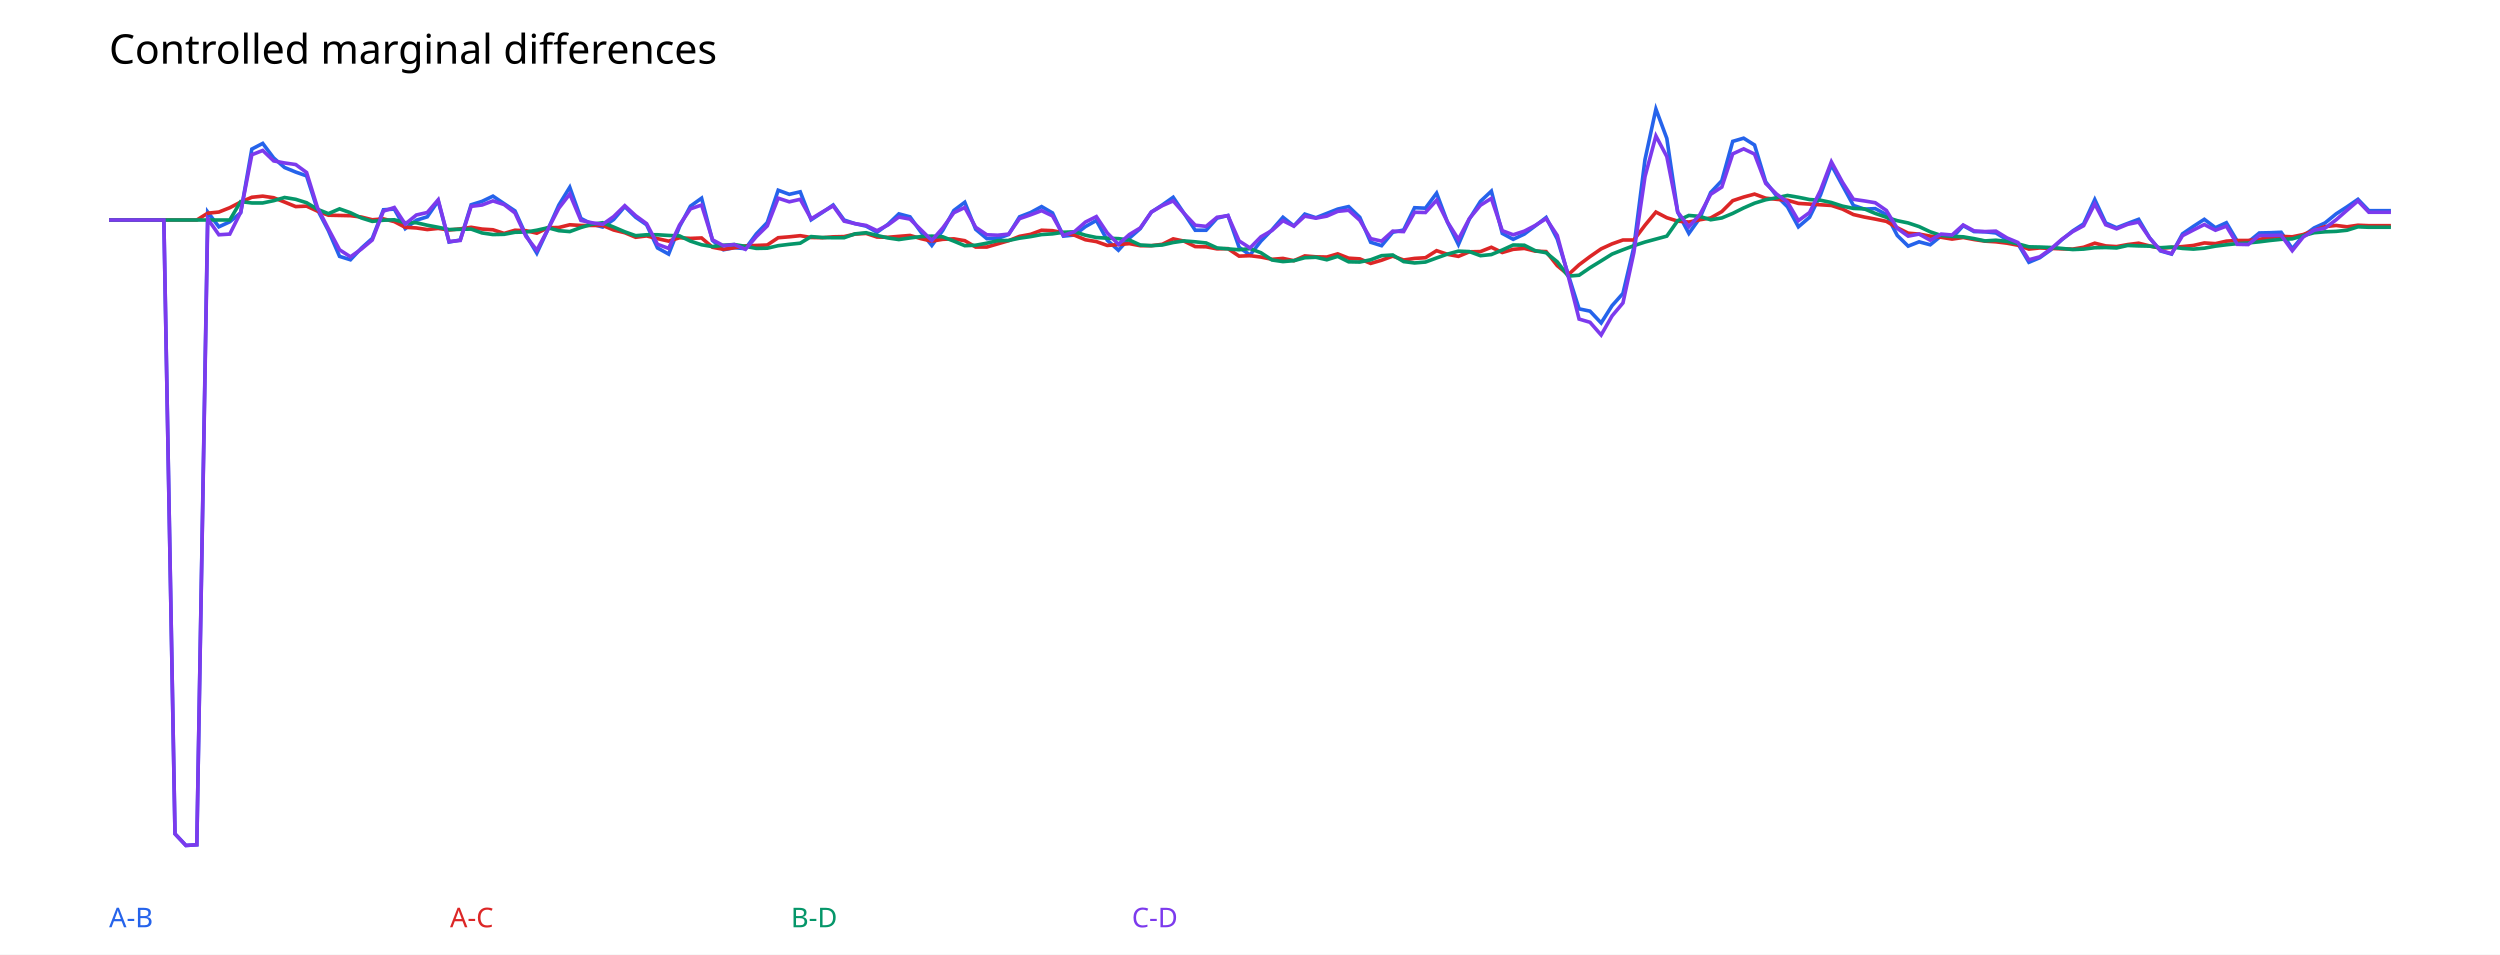
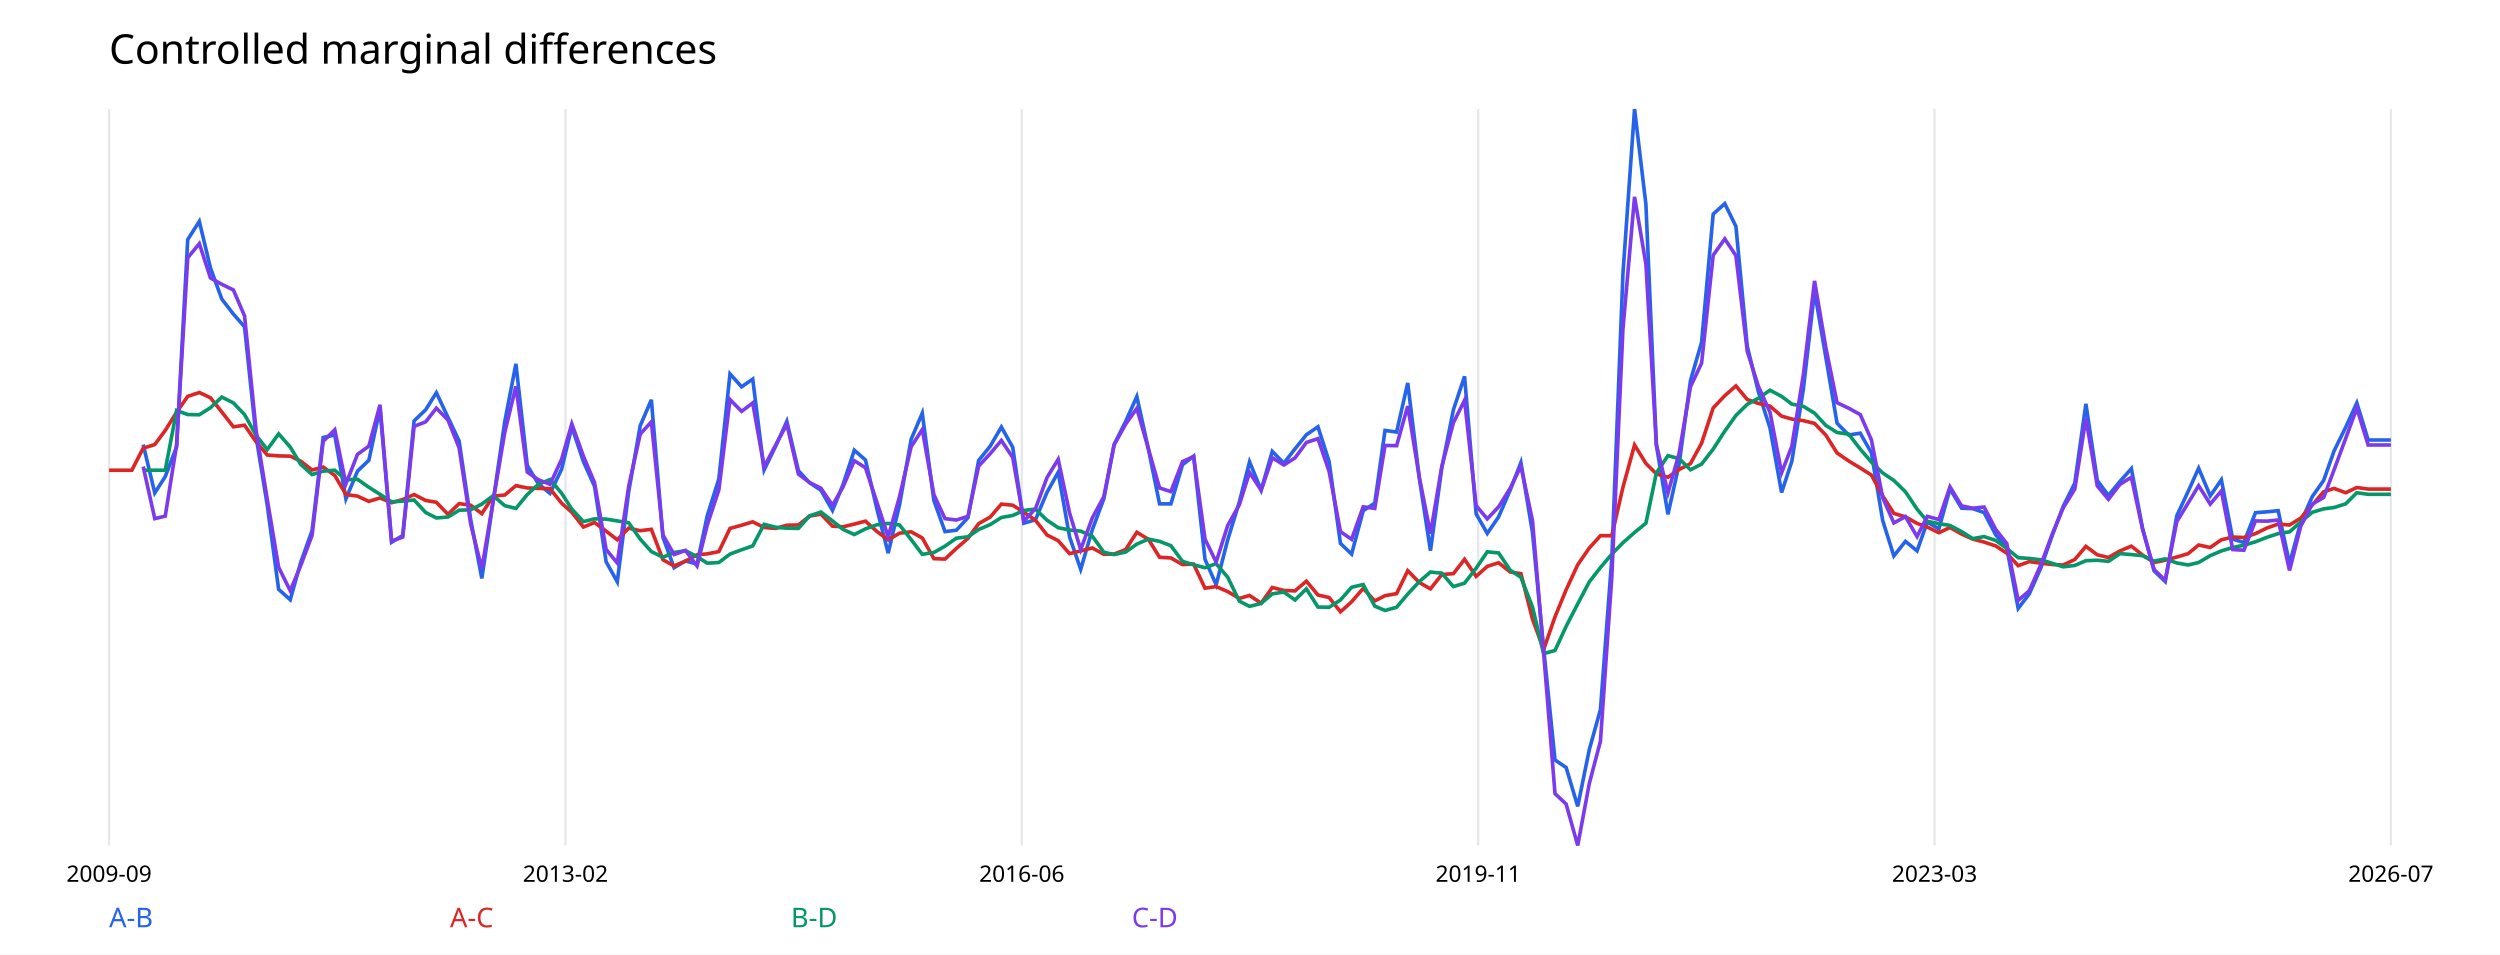
<svg xmlns="http://www.w3.org/2000/svg" width="1100" height="420" viewBox="0 0 1100 420">
  <rect width="100%" height="100%" fill="white" />
  <text x="48" y="28" font-family="sans-serif" font-size="18">Controlled marginal differences</text>
-   <polyline points="48.0,96.8 52.8,96.8 57.7,96.8 62.5,96.8 67.3,96.8 72.1,96.8 77.0,366.9 81.8,372.0 86.6,371.7 91.4,93.3 96.3,99.8 101.1,97.6 105.9,93.6 110.8,65.6 115.6,63.1 120.4,69.5 125.2,73.7 130.1,75.7 134.9,77.4 139.7,92.3 144.5,101.5 149.4,112.8 154.2,114.3 159.0,109.2 163.8,104.9 168.7,92.3 173.5,92.0 178.3,100.6 183.2,96.9 188.0,95.4 192.8,88.4 197.6,106.5 202.5,105.6 207.3,90.1 212.1,88.6 216.9,86.3 221.8,89.6 226.6,92.8 231.4,103.4 236.2,111.4 241.1,100.9 245.9,90.2 250.7,82.4 255.6,96.1 260.4,98.6 265.2,99.9 270.0,96.6 274.9,90.9 279.7,95.6 284.5,98.9 289.3,109.1 294.2,111.8 299.0,99.7 303.8,90.7 308.7,87.2 313.5,105.8 318.3,109.9 323.1,109.0 328.0,109.4 332.8,102.9 337.6,97.9 342.4,83.7 347.3,85.5 352.1,84.4 356.9,96.7 361.8,93.5 366.6,90.2 371.4,96.8 376.2,98.4 381.1,99.5 385.9,102.2 390.7,98.7 395.5,94.1 400.4,95.4 405.2,102.1 410.0,108.0 414.8,101.4 419.7,92.6 424.5,89.0 429.3,100.9 434.2,105.0 439.0,104.9 443.8,103.2 448.6,95.4 453.5,93.5 458.3,90.9 463.1,93.7 467.9,103.9 472.8,103.4 477.6,99.7 482.4,97.0 487.2,105.7 492.1,110.1 496.9,104.8 501.7,100.6 506.6,93.3 511.4,90.2 516.2,86.8 521.0,93.9 525.9,101.3 530.7,101.3 535.5,96.0 540.3,94.8 545.2,108.8 550.0,112.2 554.8,106.1 559.7,101.1 564.5,95.6 569.3,99.4 574.1,94.2 579.0,95.8 583.8,93.9 588.6,92.0 593.4,90.9 598.3,95.6 603.1,106.6 607.9,108.1 612.8,102.2 617.6,101.2 622.4,91.4 627.2,91.6 632.1,85.0 636.9,97.8 641.7,107.6 646.5,96.4 651.4,88.6 656.2,84.1 661.0,102.7 665.8,105.3 670.7,103.0 675.5,99.4 680.3,95.7 685.2,105.2 690.0,120.8 694.8,135.9 699.6,136.9 704.5,142.1 709.3,134.5 714.1,129.1 718.9,108.7 723.8,70.2 728.6,48.0 733.4,60.9 738.2,93.4 743.1,102.7 747.9,96.0 752.7,84.7 757.6,79.5 762.4,62.2 767.2,60.8 772.0,63.8 776.9,80.0 781.7,86.2 786.5,91.0 791.3,99.8 796.2,95.6 801.0,85.8 805.8,72.6 810.7,81.6 815.5,90.4 820.3,92.0 825.1,91.8 830.0,94.4 834.8,103.6 839.6,108.3 844.4,106.4 849.3,107.7 854.1,103.8 858.9,104.7 863.8,99.3 868.6,101.9 873.4,102.0 878.2,102.5 883.1,105.5 887.9,107.3 892.7,115.4 897.5,113.4 902.4,109.9 907.2,105.5 912.0,101.6 916.8,98.5 921.7,87.8 926.5,98.1 931.3,100.2 936.2,98.3 941.0,96.5 945.8,104.6 950.6,110.4 955.5,111.8 960.3,102.9 965.1,99.6 969.9,96.5 974.8,100.2 979.6,98.0 984.4,106.1 989.2,106.5 994.1,102.5 998.9,102.4 1003.7,102.2 1008.6,109.4 1013.4,103.8 1018.2,100.3 1023.0,98.1 1027.9,94.1 1032.7,91.0 1037.5,87.7 1042.3,92.7 1047.2,92.7 1052.0,92.7" fill="none" stroke="#2563eb" stroke-width="1.6" />
+   <line x1="48.0" y1="48" x2="48.0" y2="372" stroke="#e5e7eb" />
+   <text x="48.0" y="388" text-anchor="middle" font-family="sans-serif" font-size="10">2009-09</text>
+   <line x1="248.8" y1="48" x2="248.8" y2="372" stroke="#e5e7eb" />
+   <text x="248.8" y="388" text-anchor="middle" font-family="sans-serif" font-size="10">2013-02</text>
+   <line x1="449.6" y1="48" x2="449.6" y2="372" stroke="#e5e7eb" />
+   <text x="449.6" y="388" text-anchor="middle" font-family="sans-serif" font-size="10">2016-06</text>
+   <line x1="650.4" y1="48" x2="650.4" y2="372" stroke="#e5e7eb" />
+   <text x="650.4" y="388" text-anchor="middle" font-family="sans-serif" font-size="10">2019-11</text>
+   <line x1="851.2" y1="48" x2="851.2" y2="372" stroke="#e5e7eb" />
+   <text x="851.2" y="388" text-anchor="middle" font-family="sans-serif" font-size="10">2023-03</text>
+   <line x1="1052.0" y1="48" x2="1052.0" y2="372" stroke="#e5e7eb" />
+   <text x="1052.0" y="388" text-anchor="middle" font-family="sans-serif" font-size="10">2026-07</text>
+   <polyline points="63.0,195.6 68.1,216.9 72.7,209.7 77.7,196.6 82.6,105.4 87.7,97.4 92.6,117.9 97.6,131.6 102.7,138.2 107.6,143.8 112.7,192.3 117.6,222.3 122.6,259.3 127.7,263.9 132.3,247.5 137.3,233.5 142.2,192.5 147.3,191.4 152.2,219.5 157.3,207.3 162.3,202.5 167.2,179.7 172.3,238.6 177.2,235.6 182.2,185.2 187.3,180.3 192.0,172.8 197.1,183.6 202.0,194.0 207.1,228.6 212.0,254.5 217.0,220.5 222.1,185.5 227.0,160.1 232.0,204.8 236.9,212.9 242.0,217.1 247.1,206.5 251.6,187.8 256.7,203.1 261.6,214.0 266.7,247.2 271.6,256.0 276.6,216.5 281.7,187.3 286.6,175.9 291.7,236.4 296.6,249.8 301.6,246.8 306.7,248.2 311.2,226.9 316.3,210.7 321.2,164.5 326.3,170.2 331.2,166.8 336.2,206.8 341.3,196.3 346.2,185.4 351.3,207.1 356.2,212.4 361.2,215.7 366.3,224.6 370.9,213.3 375.9,198.1 380.8,202.4 385.9,224.2 390.8,243.4 395.8,222.1 400.9,193.3 405.8,181.8 410.9,220.2 415.8,233.9 420.8,233.3 425.9,227.8 430.6,202.6 435.7,196.3 440.6,187.9 445.6,196.8 450.5,230.2 455.6,228.7 460.7,216.6 465.6,207.8 470.6,236.2 475.5,250.5 480.6,233.1 485.7,219.4 490.2,195.6 495.3,185.4 500.2,174.5 505.3,197.6 510.2,221.7 515.2,221.7 520.3,204.5 525.2,200.7 530.2,246.1 535.1,257.3 540.2,237.5 545.3,220.9 549.8,203.2 554.9,215.6 559.8,198.6 564.9,203.8 569.8,197.5 574.8,191.3 579.9,187.8 584.8,203.1 589.8,239.1 594.7,243.8 599.8,224.7 604.9,221.4 609.4,189.4 614.5,190.1 619.4,168.5 624.5,210.4 629.4,242.3 634.4,205.8 639.5,180.3 644.4,165.6 649.5,226.1 654.4,234.7 659.4,227.4 664.5,215.6 669.2,203.5 674.3,234.4 679.2,285.3 684.2,334.4 689.1,337.7 694.2,354.8 699.3,329.8 704.2,312.2 709.2,245.7 714.1,120.3 719.2,48.0 724.2,89.9 728.8,195.9 733.9,226.3 738.8,204.3 743.8,167.5 748.7,150.6 753.8,94.2 758.9,89.6 763.8,99.6 768.8,152.4 773.7,172.4 778.8,188.3 783.9,216.7 788.4,203.0 793.5,171.1 798.4,128.1 803.4,157.4 808.3,186.2 813.4,191.4 818.5,190.6 823.4,199.2 828.4,229.1 833.3,244.6 838.4,238.2 843.5,242.4 848.0,229.7 853.1,232.7 858.0,215.1 863.1,223.6 868.0,223.8 873.0,225.5 878.1,235.3 883.0,241.2 888.0,267.7 892.9,261.3 898.0,249.8 903.1,235.3 907.8,222.8 912.9,212.6 917.8,177.7 922.8,211.4 927.7,218.0 932.8,211.8 937.8,206.2 942.7,232.4 947.8,251.2 952.7,255.9 957.8,226.9 962.8,216.2 967.4,206.0 972.5,218.2 977.4,211.1 982.4,237.2 987.3,238.7 992.4,225.6 997.5,225.2 1002.4,224.7 1007.4,248.0 1012.3,229.9 1017.4,218.5 1022.4,211.4 1027.0,198.4 1032.1,188.0 1037.0,177.3 1042.0,193.6 1046.9,193.6 1052.0,193.6" fill="none" stroke="#2563eb" stroke-width="1.6" />
  <text x="48" y="408" font-family="sans-serif" font-size="12" fill="#2563eb">A-B</text>
-   <polyline points="48.0,96.8 52.8,96.8 57.7,96.8 62.5,96.8 67.3,96.8 72.1,96.8 77.0,96.8 81.8,96.8 86.6,96.8 91.4,93.8 96.3,93.3 101.1,91.4 105.9,88.9 110.8,86.8 115.6,86.3 120.4,87.0 125.2,88.9 130.1,90.9 134.9,90.7 139.7,92.9 144.5,94.7 149.4,94.8 154.2,94.9 159.0,95.5 163.8,96.7 168.7,96.3 173.5,97.5 178.3,100.0 183.2,100.3 188.0,101.0 192.8,100.5 197.6,101.2 202.5,100.7 207.3,100.0 212.1,100.8 216.9,101.1 221.8,102.7 226.6,101.3 231.4,101.5 236.2,102.6 241.1,100.2 245.9,100.1 250.7,98.9 255.6,99.2 260.4,99.2 265.2,99.2 270.0,101.2 274.9,102.4 279.7,104.4 284.5,103.8 289.3,105.0 294.2,106.1 299.0,104.6 303.8,104.9 308.7,104.7 313.5,108.8 318.3,109.7 323.1,109.0 328.0,108.2 332.8,108.0 337.6,107.8 342.4,104.6 347.3,104.2 352.1,103.7 356.9,104.5 361.8,104.6 366.6,104.2 371.4,104.1 376.2,103.0 381.1,102.7 385.9,104.3 390.7,104.4 395.5,104.0 400.4,103.6 405.2,105.0 410.0,106.1 414.8,105.3 419.7,105.1 424.5,105.9 429.3,108.7 434.2,108.7 439.0,107.3 443.8,105.9 448.6,104.0 453.5,103.1 458.3,101.3 463.1,101.5 467.9,102.4 472.8,103.5 477.6,105.5 482.4,106.3 487.2,108.0 492.1,107.6 496.9,107.2 501.7,108.1 506.6,108.1 511.4,107.5 516.2,105.1 521.0,106.1 525.9,108.5 530.7,108.6 535.5,109.5 540.3,109.4 545.2,112.7 550.0,112.5 554.8,113.1 559.7,114.1 564.5,113.7 569.3,114.7 574.1,112.6 579.0,113.0 583.8,113.1 588.6,111.7 593.4,113.6 598.3,113.9 603.1,115.9 607.9,114.5 612.8,112.7 617.6,114.4 622.4,113.7 627.2,113.4 632.1,110.3 636.9,111.9 641.7,112.8 646.5,110.8 651.4,110.7 656.2,108.8 661.0,111.1 665.8,109.7 670.7,109.3 675.5,110.5 680.3,110.7 685.2,116.9 690.0,120.9 694.8,116.5 699.6,112.9 704.5,109.5 709.3,107.3 714.1,105.6 718.9,105.6 723.8,99.1 728.6,93.3 733.4,95.8 738.2,97.3 743.1,97.7 747.9,96.7 752.7,95.9 757.6,93.1 762.4,88.3 767.2,86.7 772.0,85.4 776.9,87.2 781.7,87.7 786.5,88.1 791.3,89.5 796.2,89.8 801.0,90.1 805.8,90.4 810.7,92.0 815.5,94.4 820.3,95.5 825.1,96.4 830.0,97.4 834.8,100.2 839.6,102.6 844.4,103.0 849.3,103.9 854.1,104.4 858.9,105.2 863.8,104.5 868.6,105.4 873.4,106.1 878.2,106.4 883.1,107.0 887.9,107.9 892.7,109.6 897.5,109.1 902.4,109.3 907.2,109.5 912.0,109.6 916.8,108.8 921.7,107.0 926.5,108.2 931.3,108.5 936.2,107.6 941.0,107.0 945.8,108.2 950.6,109.2 955.5,108.9 960.3,108.5 965.1,108.0 969.9,106.9 974.8,107.2 979.6,106.1 984.4,105.8 989.2,105.8 994.1,105.3 998.9,104.5 1003.7,104.0 1008.6,104.2 1013.4,103.2 1018.2,101.4 1023.0,99.7 1027.9,99.2 1032.7,99.8 1037.5,99.1 1042.3,99.3 1047.2,99.3 1052.0,99.3" fill="none" stroke="#dc2626" stroke-width="1.6" />
+   <polyline points="48.0,206.9 53.1,206.9 58.0,206.9 63.0,197.2 68.1,195.6 72.7,189.4 77.7,181.4 82.6,174.4 87.7,172.7 92.6,175.0 97.6,181.3 102.7,187.8 107.6,187.1 112.7,194.4 117.6,200.2 122.6,200.6 127.7,200.7 132.3,202.9 137.3,206.8 142.2,205.5 147.3,209.2 152.2,217.6 157.3,218.3 162.3,220.6 167.2,219.1 172.3,221.2 177.2,219.8 182.2,217.6 187.3,220.2 192.0,221.0 197.1,226.3 202.0,221.6 207.1,222.3 212.0,226.0 217.0,218.3 222.1,217.8 227.0,213.7 232.0,214.7 236.9,214.9 242.0,215.0 247.1,221.4 251.6,225.4 256.7,231.9 261.6,229.9 266.7,233.7 271.6,237.5 276.6,232.4 281.7,233.5 286.6,232.9 291.7,246.3 296.6,249.0 301.6,246.9 306.7,244.1 311.2,243.7 316.3,242.7 321.2,232.5 326.3,231.1 331.2,229.6 336.2,232.1 341.3,232.5 346.2,231.1 351.3,231.0 356.2,227.1 361.2,226.2 366.3,231.5 370.9,231.8 375.9,230.6 380.8,229.3 385.9,233.9 390.8,237.5 395.8,234.6 400.9,234.0 405.8,236.7 410.9,245.8 415.8,246.0 420.8,241.3 425.9,236.9 430.6,230.4 435.7,227.5 440.6,221.8 445.6,222.3 450.5,225.4 455.6,228.9 460.7,235.4 465.6,237.9 470.6,243.6 475.5,242.4 480.6,241.1 485.7,243.9 490.2,243.8 495.3,241.8 500.2,234.2 505.3,237.3 510.2,245.2 515.2,245.5 520.3,248.4 525.2,248.2 530.2,258.8 535.1,258.1 540.2,260.3 545.3,263.3 549.8,262.0 554.9,265.4 559.8,258.5 564.9,259.8 569.8,260.0 574.8,255.7 579.9,261.8 584.8,262.9 589.8,269.2 594.7,264.8 599.8,258.9 604.9,264.4 609.4,262.1 614.5,261.2 619.4,251.1 624.5,256.3 629.4,259.1 634.4,252.8 639.5,252.4 644.4,246.1 649.5,253.6 654.4,249.2 659.4,247.6 664.5,251.7 669.2,252.4 674.3,272.4 679.2,285.8 684.2,271.4 689.1,259.5 694.2,248.5 699.3,241.1 704.2,235.7 709.2,235.7 714.1,214.4 719.2,195.8 724.2,203.9 728.8,208.5 733.9,210.0 738.8,206.6 743.8,204.0 748.7,195.0 753.8,179.5 758.9,174.1 763.8,169.8 768.8,175.8 773.7,177.5 778.8,178.7 783.9,183.1 788.4,184.4 793.5,185.1 798.4,186.3 803.4,191.5 808.3,199.3 813.4,202.8 818.5,205.9 823.4,209.0 828.4,218.2 833.3,225.9 838.4,227.4 843.5,230.3 848.0,231.9 853.1,234.4 858.0,232.1 863.1,235.0 868.0,237.2 873.0,238.5 878.1,240.2 883.0,243.4 888.0,248.9 892.9,247.1 898.0,247.8 903.1,248.4 907.8,248.6 912.9,246.2 917.8,240.4 922.8,244.1 927.7,245.3 932.8,242.4 937.8,240.3 942.7,244.2 947.8,247.5 952.7,246.5 957.8,245.1 962.8,243.6 967.4,239.8 972.5,240.9 977.4,237.5 982.4,236.3 987.3,236.5 992.4,234.8 997.5,232.3 1002.4,230.6 1007.4,231.0 1012.3,228.0 1017.4,222.2 1022.4,216.4 1027.0,214.9 1032.1,216.8 1037.0,214.5 1042.0,215.2 1046.9,215.2 1052.0,215.2" fill="none" stroke="#dc2626" stroke-width="1.6" />
  <text x="198" y="408" font-family="sans-serif" font-size="12" fill="#dc2626">A-C</text>
-   <polyline points="48.0,96.8 52.8,96.8 57.7,96.8 62.5,96.8 67.3,96.8 72.1,96.8 77.0,96.8 81.8,96.8 86.6,96.8 91.4,96.8 96.3,96.8 101.1,96.8 105.9,88.7 110.8,89.3 115.6,89.3 120.4,88.3 125.2,86.9 130.1,87.7 134.9,89.2 139.7,92.1 144.5,94.0 149.4,91.9 154.2,93.6 159.0,95.9 163.8,97.4 168.7,96.9 173.5,96.7 178.3,98.0 183.2,98.0 188.0,99.1 192.8,100.0 197.6,101.0 202.5,100.9 207.3,100.8 212.1,102.5 216.9,103.2 221.8,103.1 226.6,102.2 231.4,102.1 236.2,101.3 241.1,100.2 245.9,101.5 250.7,101.9 255.6,100.1 260.4,98.7 265.2,98.0 270.0,99.9 274.9,102.0 279.7,103.7 284.5,103.3 289.3,103.3 294.2,103.6 299.0,103.8 303.8,106.1 308.7,107.7 313.5,108.5 318.3,107.9 323.1,107.6 328.0,108.4 332.8,109.3 337.6,109.2 342.4,108.1 347.3,107.5 352.1,107.0 356.9,104.1 361.8,104.5 366.6,104.6 371.4,104.6 376.2,102.9 381.1,102.4 385.9,103.6 390.7,104.7 395.5,105.4 400.4,104.7 405.2,104.1 410.0,103.9 414.8,104.2 419.7,106.1 424.5,108.1 429.3,107.9 434.2,107.0 439.0,105.9 443.8,105.8 448.6,104.8 453.5,104.1 458.3,103.2 463.1,102.9 467.9,102.2 472.8,102.0 477.6,103.5 482.4,104.5 487.2,104.8 492.1,105.0 496.9,105.6 501.7,107.8 506.6,108.1 511.4,107.8 516.2,106.7 521.0,106.0 525.9,106.4 530.7,106.9 535.5,109.1 540.3,109.5 545.2,109.9 550.0,109.4 554.8,111.2 559.7,114.4 564.5,115.1 569.3,114.7 574.1,113.4 579.0,113.2 583.8,114.3 588.6,112.8 593.4,115.2 598.3,115.3 603.1,114.3 607.9,112.5 612.8,112.2 617.6,115.1 622.4,115.7 627.2,115.3 632.1,113.5 636.9,111.8 641.7,110.5 646.5,110.7 651.4,112.5 656.2,112.0 661.0,110.0 665.8,107.8 670.7,107.9 675.5,110.3 680.3,111.2 685.2,115.2 690.0,121.5 694.8,121.1 699.6,117.8 704.5,114.8 709.3,111.8 714.1,109.9 718.9,108.1 723.8,106.5 728.6,105.2 733.4,103.9 738.2,97.1 743.1,94.8 747.9,95.2 752.7,96.7 757.6,95.9 762.4,93.9 767.2,91.5 772.0,89.4 776.9,87.9 781.7,87.0 786.5,86.0 791.3,86.8 796.2,87.8 801.0,88.1 805.8,89.1 810.7,90.7 815.5,91.7 820.3,91.9 825.1,93.9 830.0,95.6 834.8,97.1 839.6,98.1 844.4,99.7 849.3,102.0 854.1,103.6 858.9,104.0 863.8,104.2 868.6,105.0 873.4,106.0 878.2,105.7 883.1,106.2 887.9,107.3 892.7,108.6 897.5,108.7 902.4,108.9 907.2,109.3 912.0,109.8 916.8,109.6 921.7,109.0 926.5,108.9 931.3,109.1 936.2,108.0 941.0,108.2 945.8,108.3 950.6,109.0 955.5,108.7 960.3,109.3 965.1,109.6 969.9,109.2 974.8,108.3 979.6,107.7 984.4,107.2 989.2,106.9 994.1,106.4 998.9,105.8 1003.7,105.3 1008.6,105.1 1013.4,103.7 1018.2,102.4 1023.0,102.0 1027.9,101.8 1032.7,101.3 1037.5,99.8 1042.3,100.0 1047.2,100.0 1052.0,100.0" fill="none" stroke="#059669" stroke-width="1.6" />
+   <polyline points="63.0,206.9 68.1,206.9 72.7,206.9 77.7,180.6 82.6,182.4 87.7,182.5 92.6,179.4 97.6,174.7 102.7,177.3 107.6,182.4 112.7,191.6 117.6,197.8 122.6,190.9 127.7,196.7 132.3,204.3 137.3,208.8 142.2,207.3 147.3,206.9 152.2,211.1 157.3,210.9 162.3,214.4 167.2,217.5 172.3,220.8 177.2,220.5 182.2,220.0 187.3,225.5 192.0,227.9 197.1,227.5 202.0,224.5 207.1,224.3 212.0,221.8 217.0,218.1 222.1,222.5 227.0,223.7 232.0,217.6 236.9,213.1 242.0,211.0 247.1,217.0 251.6,224.0 256.7,229.5 261.6,228.3 266.7,228.4 271.6,229.2 276.6,230.0 281.7,237.2 286.6,242.7 291.7,245.2 296.6,243.1 301.6,242.3 306.7,244.9 311.2,247.8 316.3,247.5 321.2,243.8 326.3,241.9 331.2,240.2 336.2,230.7 341.3,232.0 346.2,232.4 351.3,232.5 356.2,227.0 361.2,225.3 366.3,229.2 370.9,232.9 375.9,235.2 380.8,232.7 385.9,230.9 390.8,230.3 395.8,231.0 400.9,237.4 405.8,243.9 410.9,243.1 415.8,240.3 420.8,236.8 425.9,236.2 430.6,233.0 435.7,230.8 440.6,227.7 445.6,226.8 450.5,224.6 455.6,224.0 460.7,228.9 465.6,232.2 470.6,233.2 475.5,233.7 480.6,235.9 485.7,243.0 490.2,244.0 495.3,242.9 500.2,239.4 505.3,237.2 510.2,238.2 515.2,240.1 520.3,247.0 525.2,248.5 530.2,249.8 535.1,248.0 540.2,254.0 545.3,264.5 549.8,266.8 554.9,265.5 559.8,261.3 564.9,260.5 569.8,264.0 574.8,259.1 579.9,267.1 584.8,267.2 589.8,264.0 594.7,258.4 599.8,257.2 604.9,266.7 609.4,268.6 614.5,267.2 619.4,261.4 624.5,255.9 629.4,251.7 634.4,252.2 639.5,258.1 644.4,256.6 649.5,250.0 654.4,242.8 659.4,243.3 664.5,250.9 669.2,254.0 674.3,267.1 679.2,287.6 684.2,286.2 689.1,275.6 694.2,265.7 699.3,256.0 704.2,249.7 709.2,243.8 714.1,238.8 719.2,234.3 724.2,230.2 728.8,208.1 733.9,200.5 738.8,201.8 743.8,206.7 748.7,204.2 753.8,197.6 758.9,189.7 763.8,182.8 768.8,177.9 773.7,175.2 778.8,171.7 783.9,174.4 788.4,177.8 793.5,178.8 798.4,181.8 803.4,187.2 808.3,190.3 813.4,191.0 818.5,197.6 823.4,203.3 828.4,208.1 833.3,211.4 838.4,216.4 843.5,224.0 848.0,229.4 853.1,230.4 858.0,231.2 863.1,233.9 868.0,237.0 873.0,236.1 878.1,237.8 883.0,241.3 888.0,245.4 892.9,245.7 898.0,246.3 903.1,247.9 907.8,249.4 912.9,248.8 917.8,246.7 922.8,246.5 927.7,247.0 932.8,243.6 937.8,244.0 942.7,244.5 947.8,246.9 952.7,245.9 957.8,247.7 962.8,248.6 967.4,247.5 972.5,244.5 977.4,242.4 982.4,240.9 987.3,239.9 992.4,238.4 997.5,236.4 1002.4,234.8 1007.4,234.0 1012.3,229.7 1017.4,225.4 1022.4,223.9 1027.0,223.3 1032.1,221.7 1037.0,216.8 1042.0,217.5 1046.9,217.5 1052.0,217.5" fill="none" stroke="#059669" stroke-width="1.6" />
  <text x="348" y="408" font-family="sans-serif" font-size="12" fill="#059669">B-D</text>
-   <polyline points="48.0,96.8 52.8,96.8 57.7,96.8 62.5,96.8 67.3,96.8 72.1,96.8 77.0,366.9 81.8,372.0 86.6,371.7 91.4,96.3 96.3,103.3 101.1,103.0 105.9,93.4 110.8,68.1 115.6,66.2 120.4,70.8 125.2,71.7 130.1,72.4 134.9,75.9 139.7,91.4 144.5,100.7 149.4,109.9 154.2,113.0 159.0,109.6 163.8,105.6 168.7,92.9 173.5,91.3 178.3,98.6 183.2,94.6 188.0,93.5 192.8,87.9 197.6,106.3 202.5,105.8 207.3,90.8 212.1,90.2 216.9,88.4 221.8,90.0 226.6,93.7 231.4,104.0 236.2,110.1 241.1,100.9 245.9,91.6 250.7,85.4 255.6,97.0 260.4,98.0 265.2,98.7 270.0,95.3 274.9,90.5 279.7,94.9 284.5,98.4 289.3,107.5 294.2,109.3 299.0,99.0 303.8,91.9 308.7,90.2 313.5,105.5 318.3,108.1 323.1,107.6 328.0,109.7 332.8,104.1 337.6,99.4 342.4,87.2 347.3,88.8 352.1,87.7 356.9,96.3 361.8,93.3 366.6,90.6 371.4,97.3 376.2,98.4 381.1,99.2 385.9,101.5 390.7,99.0 395.5,95.5 400.4,96.4 405.2,101.1 410.0,105.8 414.8,100.3 419.7,93.6 424.5,91.3 429.3,100.0 434.2,103.3 439.0,103.5 443.8,103.0 448.6,96.2 453.5,94.5 458.3,92.7 463.1,95.0 467.9,103.6 472.8,101.9 477.6,97.7 482.4,95.3 487.2,102.5 492.1,107.5 496.9,103.2 501.7,100.3 506.6,93.3 511.4,90.5 516.2,88.4 521.0,93.9 525.9,99.1 530.7,99.6 535.5,95.6 540.3,94.9 545.2,106.0 550.0,109.1 554.8,104.2 559.7,101.4 564.5,97.1 569.3,99.5 574.1,95.1 579.0,96.0 583.8,95.1 588.6,93.0 593.4,92.5 598.3,96.9 603.1,105.0 607.9,106.1 612.8,101.7 617.6,101.9 622.4,93.4 627.2,93.5 632.1,88.1 636.9,97.7 641.7,105.3 646.5,96.2 651.4,90.3 656.2,87.3 661.0,101.5 665.8,103.3 670.7,101.7 675.5,99.2 680.3,96.2 685.2,103.6 690.0,121.4 694.8,140.4 699.6,141.8 704.5,147.4 709.3,139.0 714.1,133.3 718.9,111.1 723.8,77.7 728.6,59.8 733.4,68.9 738.2,93.3 743.1,99.8 747.9,94.5 752.7,85.5 757.6,82.3 762.4,67.7 767.2,65.5 772.0,67.8 776.9,80.7 781.7,85.4 786.5,88.9 791.3,97.1 796.2,93.5 801.0,83.8 805.8,71.2 810.7,80.2 815.5,87.7 820.3,88.4 825.1,89.2 830.0,92.6 834.8,100.5 839.6,103.9 844.4,103.0 849.3,105.7 854.1,103.0 858.9,103.4 863.8,99.0 868.6,101.6 873.4,101.9 878.2,101.7 883.1,104.7 887.9,106.7 892.7,114.3 897.5,113.0 902.4,109.5 907.2,105.3 912.0,101.9 916.8,99.3 921.7,89.7 926.5,98.9 931.3,100.7 936.2,98.7 941.0,97.7 945.8,104.7 950.6,110.2 955.5,111.6 960.3,103.7 965.1,101.2 969.9,98.8 974.8,101.3 979.6,99.5 984.4,107.5 989.2,107.6 994.1,103.6 998.9,103.6 1003.7,103.5 1008.6,110.3 1013.4,104.3 1018.2,101.3 1023.0,100.4 1027.9,96.7 1032.7,92.5 1037.5,88.4 1042.3,93.4 1047.2,93.4 1052.0,93.4" fill="none" stroke="#7c3aed" stroke-width="1.6" />
+   <polyline points="63.0,205.3 68.1,228.2 72.7,227.1 77.7,195.8 82.6,113.4 87.7,107.2 92.6,122.3 97.6,125.1 102.7,127.6 107.6,139.0 112.7,189.5 117.6,219.8 122.6,249.6 127.7,259.9 132.3,248.9 137.3,235.6 142.2,194.2 147.3,189.1 152.2,212.9 157.3,199.9 162.3,196.3 167.2,178.1 172.3,238.1 177.2,236.3 182.2,187.6 187.3,185.6 192.0,179.6 197.1,184.8 202.0,197.0 207.1,230.6 212.0,250.2 217.0,220.4 222.1,190.2 227.0,170.0 232.0,207.7 236.9,211.1 242.0,213.1 247.1,202.1 251.6,186.5 256.7,200.7 261.6,212.4 266.7,241.8 271.6,247.7 276.6,214.1 281.7,191.0 286.6,185.6 291.7,235.4 296.6,244.0 301.6,242.2 306.7,249.0 311.2,231.0 316.3,215.5 321.2,175.8 326.3,181.0 331.2,177.3 336.2,205.4 341.3,195.8 346.2,186.7 351.3,208.6 356.2,212.3 361.2,214.8 366.3,222.3 370.9,214.3 375.9,202.7 380.8,205.8 385.9,221.2 390.8,236.2 395.8,218.5 400.9,196.6 405.8,189.0 410.9,217.6 415.8,228.2 420.8,228.8 425.9,227.2 430.6,205.1 435.7,199.6 440.6,193.8 445.6,201.3 450.5,229.3 455.6,223.8 460.7,210.1 465.6,202.1 470.6,225.7 475.5,241.8 480.6,227.9 485.7,218.5 490.2,195.8 495.3,186.6 500.2,179.7 505.3,197.5 510.2,214.7 515.2,216.3 520.3,203.1 525.2,200.9 530.2,237.2 535.1,247.3 540.2,231.2 545.3,222.1 549.8,207.9 554.9,215.7 559.8,201.4 564.9,204.6 569.8,201.5 574.8,194.7 579.9,193.0 584.8,207.4 589.8,233.9 594.7,237.3 599.8,223.0 604.9,223.7 609.4,196.0 614.5,196.1 619.4,178.7 624.5,210.0 629.4,234.8 634.4,205.2 639.5,186.0 644.4,176.1 649.5,222.5 654.4,228.3 659.4,223.0 664.5,214.8 669.2,205.1 674.3,229.1 679.2,287.2 684.2,349.2 689.1,353.8 694.2,372.0 699.3,344.7 704.2,326.1 709.2,253.8 714.1,144.7 719.2,86.6 724.2,116.2 728.8,195.5 733.9,216.9 738.8,199.5 743.8,170.2 748.7,159.8 753.8,112.3 758.9,105.1 763.8,112.5 768.8,154.6 773.7,170.0 778.8,181.4 783.9,208.0 788.4,196.4 793.5,164.7 798.4,123.6 803.4,153.1 808.3,177.2 813.4,179.6 818.5,182.4 823.4,193.5 828.4,219.0 833.3,230.1 838.4,227.3 843.5,236.1 848.0,227.2 853.1,228.6 858.0,214.2 863.1,222.6 868.0,223.6 873.0,223.1 878.1,232.9 883.0,239.2 888.0,264.2 892.9,259.9 898.0,248.4 903.1,234.7 907.8,223.5 912.9,215.2 917.8,184.0 922.8,213.8 927.7,219.7 932.8,213.1 937.8,210.0 942.7,232.7 947.8,250.6 952.7,255.3 957.8,229.5 962.8,221.3 967.4,213.7 972.5,221.8 977.4,216.0 982.4,241.8 987.3,242.1 992.4,229.2 997.5,229.3 1002.4,228.8 1007.4,251.0 1012.3,231.6 1017.4,221.8 1022.4,218.9 1027.0,206.7 1032.1,192.9 1037.0,179.6 1042.0,195.8 1046.9,195.8 1052.0,195.8" fill="none" stroke="#7c3aed" stroke-width="1.6" />
  <text x="498" y="408" font-family="sans-serif" font-size="12" fill="#7c3aed">C-D</text>
</svg>
